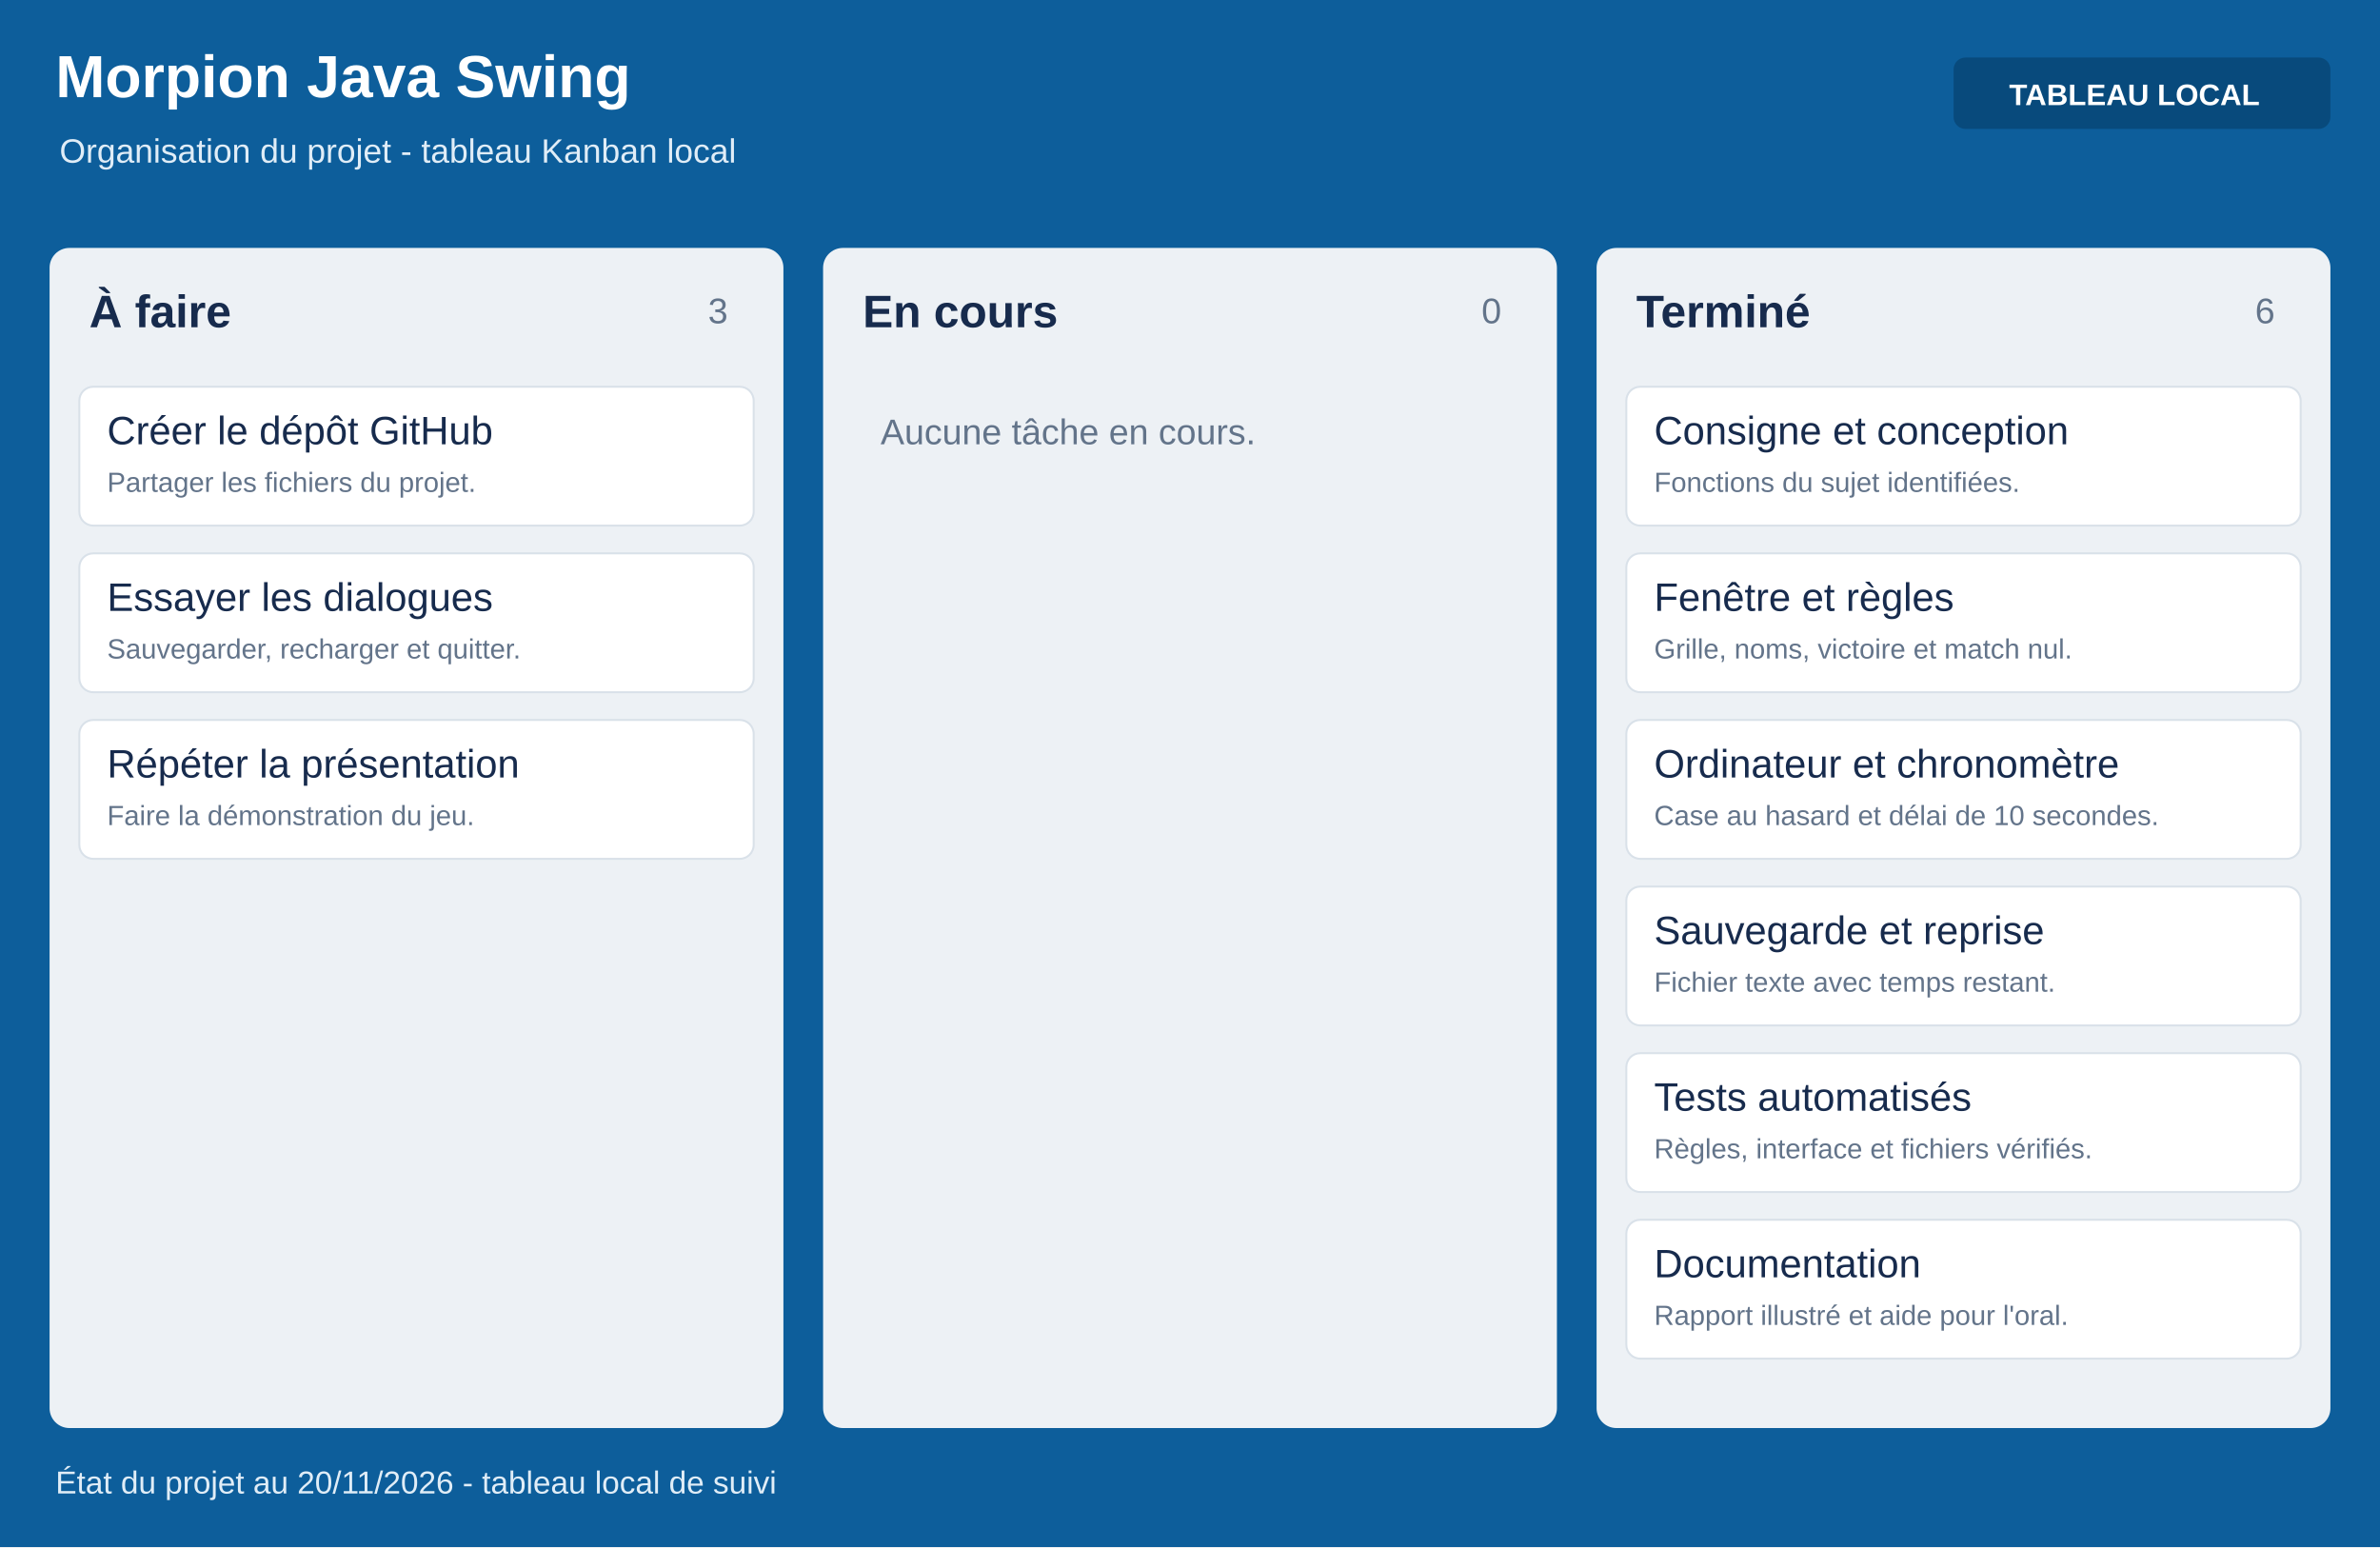
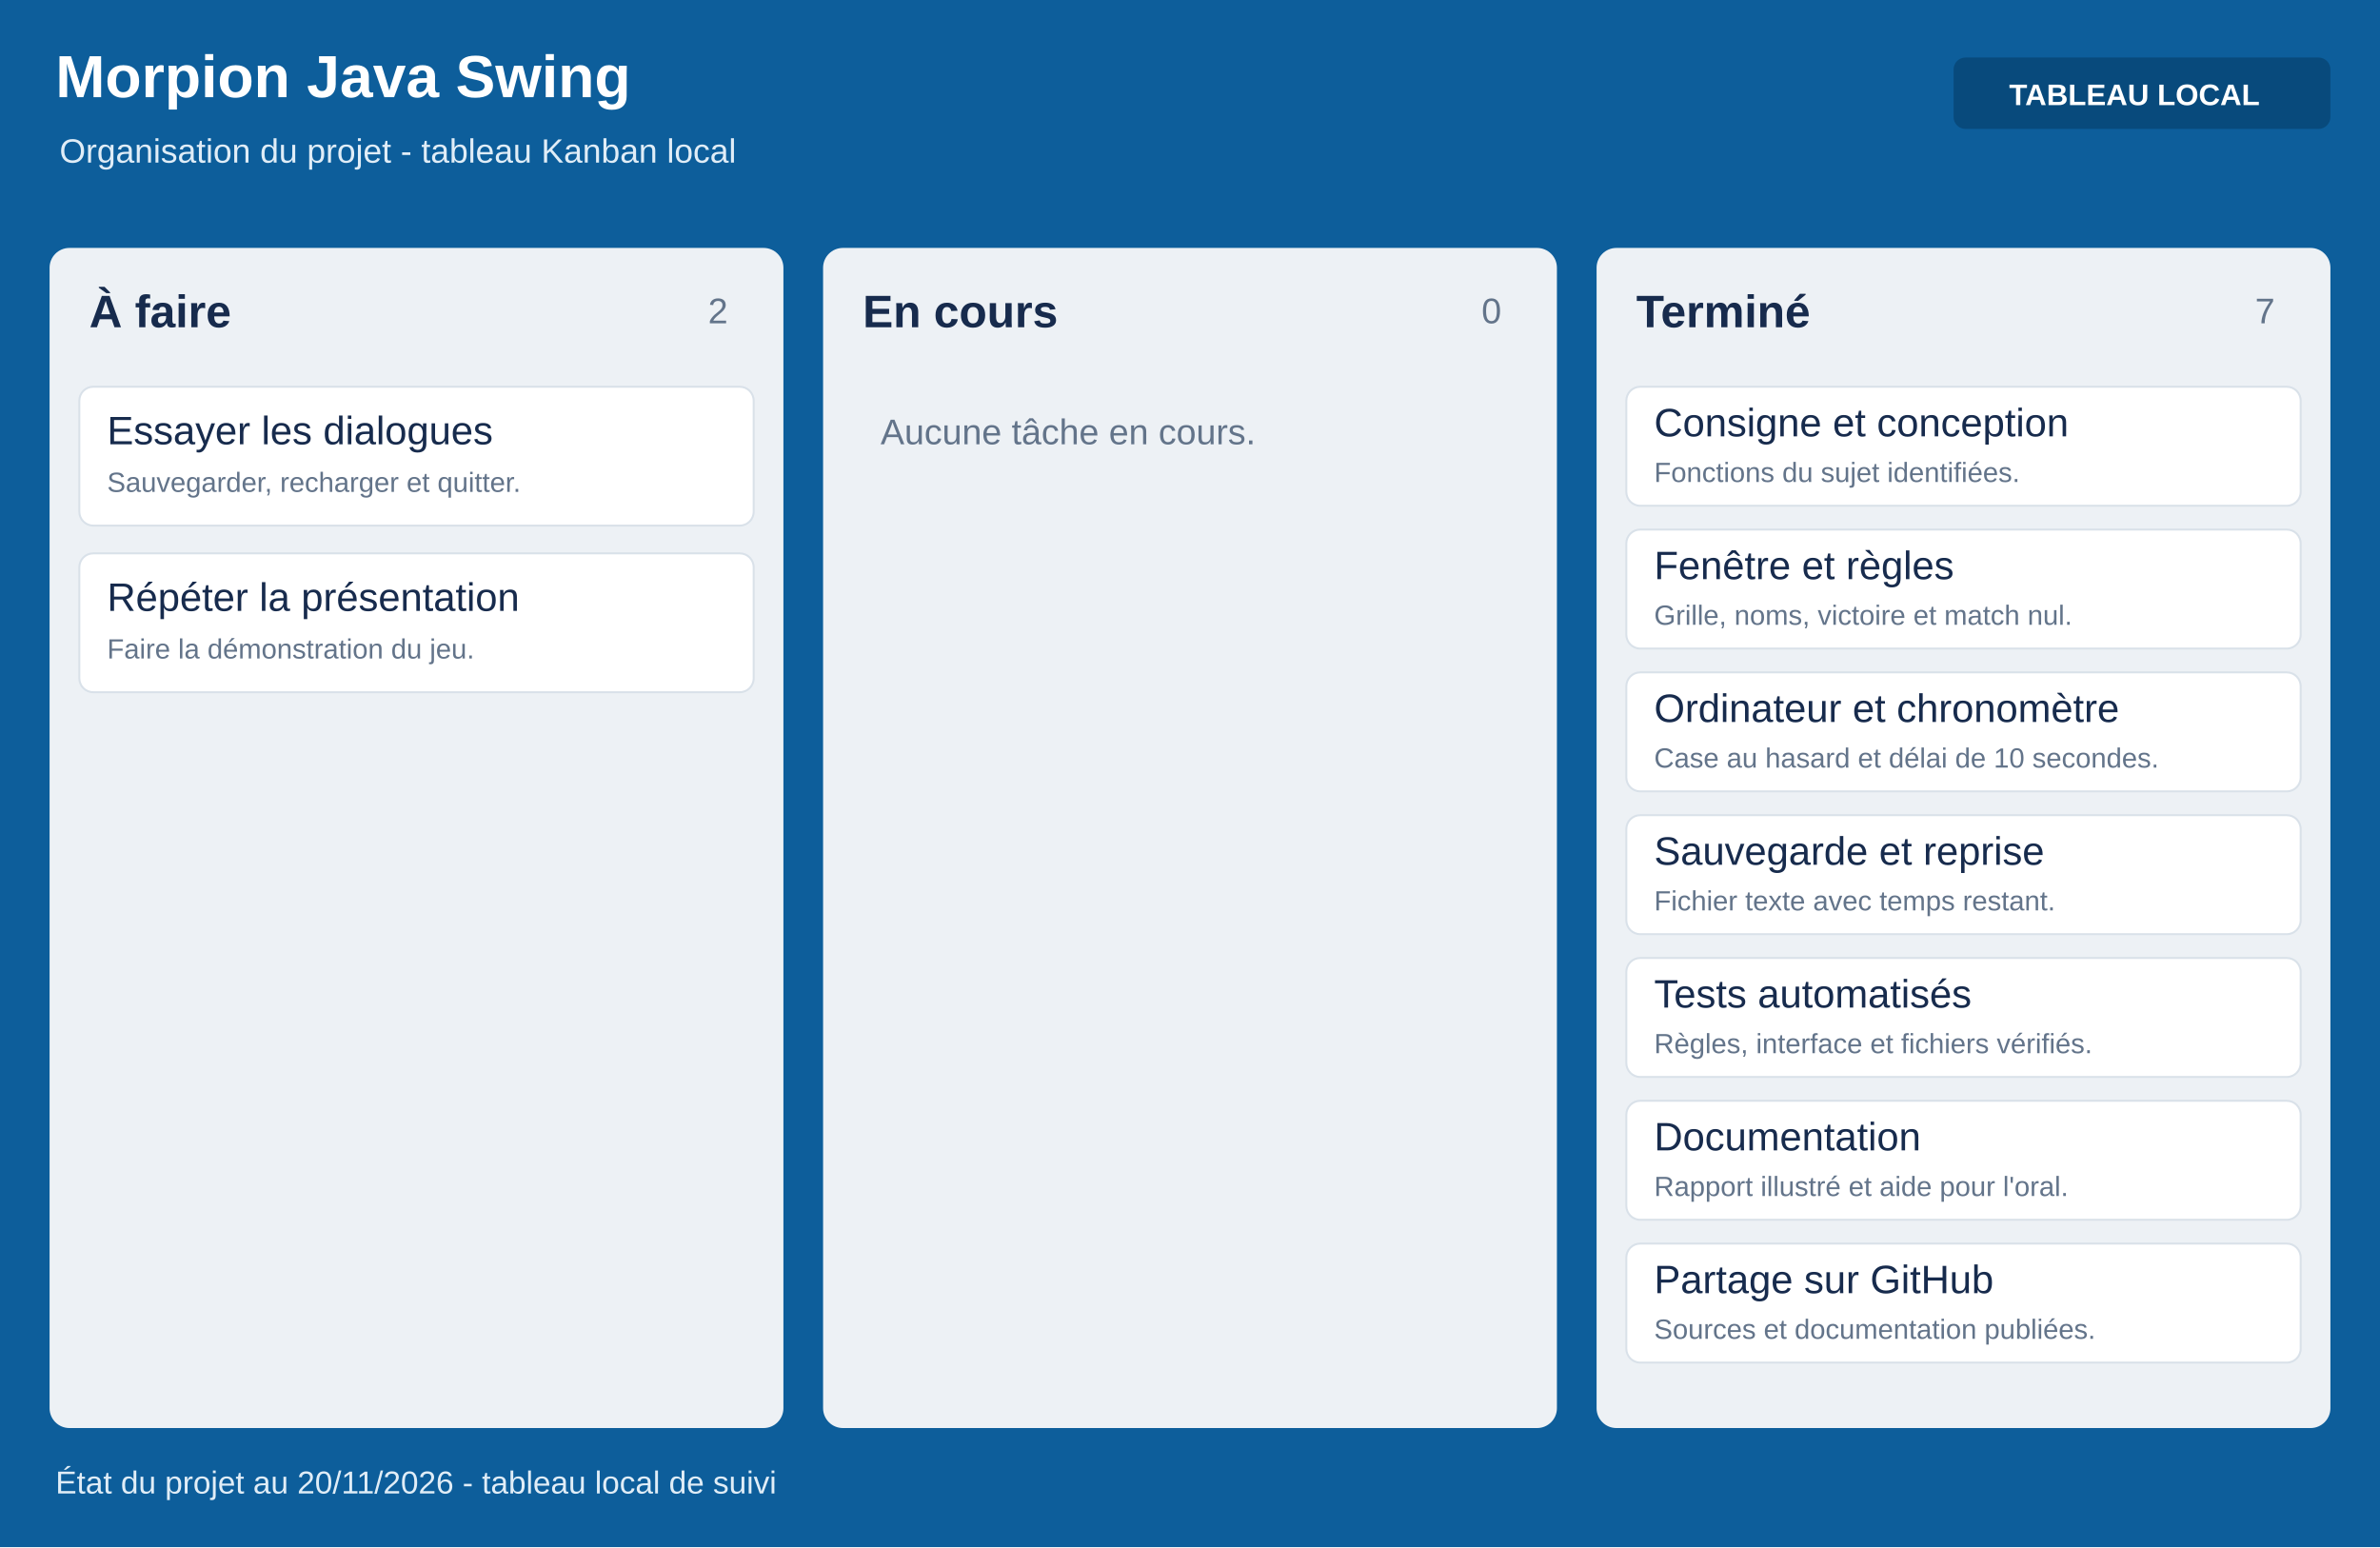
<svg xmlns="http://www.w3.org/2000/svg" width="1200" height="780" viewBox="0 0 1200 780">
  <rect width="1200" height="780" fill="#0d5e9b" />
  <g font-family="Segoe UI, Arial, sans-serif">
    <text x="28" y="49" font-size="30" font-weight="bold" fill="#ffffff">Morpion Java Swing</text>
    <text x="30" y="82" font-size="17" fill="#e0edf7">Organisation du projet - tableau Kanban local</text>
    <rect x="985" y="29" width="190" height="36" rx="6" fill="#084a7c" />
    <text x="1013" y="53" font-size="15" font-weight="bold" fill="#ffffff">TABLEAU LOCAL</text>
    <rect x="25" y="125" width="370" height="595" rx="10" fill="#edf1f5" />
    <rect x="415" y="125" width="370" height="595" rx="10" fill="#edf1f5" />
    <rect x="805" y="125" width="370" height="595" rx="10" fill="#edf1f5" />
    <g font-size="23" font-weight="bold" fill="#172b4d">
      <text x="45" y="165">À faire</text>
      <text x="435" y="165">En cours</text>
      <text x="825" y="165">Terminé</text>
    </g>
    <g font-size="18" fill="#63748a">
-       <text x="357" y="163">3</text>
+       <text x="357" y="163">2</text>
      <text x="747" y="163">0</text>
-       <text x="1137" y="163">6</text>
+       <text x="1137" y="163">7</text>
    </g>
    <g fill="#ffffff" stroke="#d9e1e9">
      <rect x="40" y="195" width="340" height="70" rx="7" />
      <rect x="40" y="279" width="340" height="70" rx="7" />
-       <rect x="40" y="363" width="340" height="70" rx="7" />
-       <rect x="820" y="195" width="340" height="70" rx="7" />
-       <rect x="820" y="279" width="340" height="70" rx="7" />
-       <rect x="820" y="363" width="340" height="70" rx="7" />
-       <rect x="820" y="447" width="340" height="70" rx="7" />
-       <rect x="820" y="531" width="340" height="70" rx="7" />
-       <rect x="820" y="615" width="340" height="70" rx="7" />
+       <rect x="820" y="195" width="340" height="60" rx="7" />
+       <rect x="820" y="267" width="340" height="60" rx="7" />
+       <rect x="820" y="339" width="340" height="60" rx="7" />
+       <rect x="820" y="411" width="340" height="60" rx="7" />
+       <rect x="820" y="483" width="340" height="60" rx="7" />
+       <rect x="820" y="555" width="340" height="60" rx="7" />
+       <rect x="820" y="627" width="340" height="60" rx="7" />
    </g>
    <g font-size="20" fill="#172b4d">
-       <text x="54" y="224">Créer le dépôt GitHub</text>
-       <text x="54" y="308">Essayer les dialogues</text>
-       <text x="54" y="392">Répéter la présentation</text>
-       <text x="834" y="224">Consigne et conception</text>
-       <text x="834" y="308">Fenêtre et règles</text>
-       <text x="834" y="392">Ordinateur et chronomètre</text>
-       <text x="834" y="476">Sauvegarde et reprise</text>
-       <text x="834" y="560">Tests automatisés</text>
-       <text x="834" y="644">Documentation</text>
+       <text x="54" y="224">Essayer les dialogues</text>
+       <text x="54" y="308">Répéter la présentation</text>
+       <text x="834" y="220">Consigne et conception</text>
+       <text x="834" y="292">Fenêtre et règles</text>
+       <text x="834" y="364">Ordinateur et chronomètre</text>
+       <text x="834" y="436">Sauvegarde et reprise</text>
+       <text x="834" y="508">Tests automatisés</text>
+       <text x="834" y="580">Documentation</text>
+       <text x="834" y="652">Partage sur GitHub</text>
    </g>
    <g font-size="14" fill="#63748a">
-       <text x="54" y="248">Partager les fichiers du projet.</text>
-       <text x="54" y="332">Sauvegarder, recharger et quitter.</text>
-       <text x="54" y="416">Faire la démonstration du jeu.</text>
-       <text x="834" y="248">Fonctions du sujet identifiées.</text>
-       <text x="834" y="332">Grille, noms, victoire et match nul.</text>
-       <text x="834" y="416">Case au hasard et délai de 10 secondes.</text>
-       <text x="834" y="500">Fichier texte avec temps restant.</text>
-       <text x="834" y="584">Règles, interface et fichiers vérifiés.</text>
-       <text x="834" y="668">Rapport illustré et aide pour l'oral.</text>
+       <text x="54" y="248">Sauvegarder, recharger et quitter.</text>
+       <text x="54" y="332">Faire la démonstration du jeu.</text>
+       <text x="834" y="243">Fonctions du sujet identifiées.</text>
+       <text x="834" y="315">Grille, noms, victoire et match nul.</text>
+       <text x="834" y="387">Case au hasard et délai de 10 secondes.</text>
+       <text x="834" y="459">Fichier texte avec temps restant.</text>
+       <text x="834" y="531">Règles, interface et fichiers vérifiés.</text>
+       <text x="834" y="603">Rapport illustré et aide pour l'oral.</text>
+       <text x="834" y="675">Sources et documentation publiées.</text>
    </g>
    <text x="444" y="224" font-size="18" fill="#63748a">Aucune tâche en cours.</text>
    <text x="28" y="753" font-size="16" fill="#e0edf7">État du projet au 20/11/2026 - tableau local de suivi</text>
  </g>
</svg>
